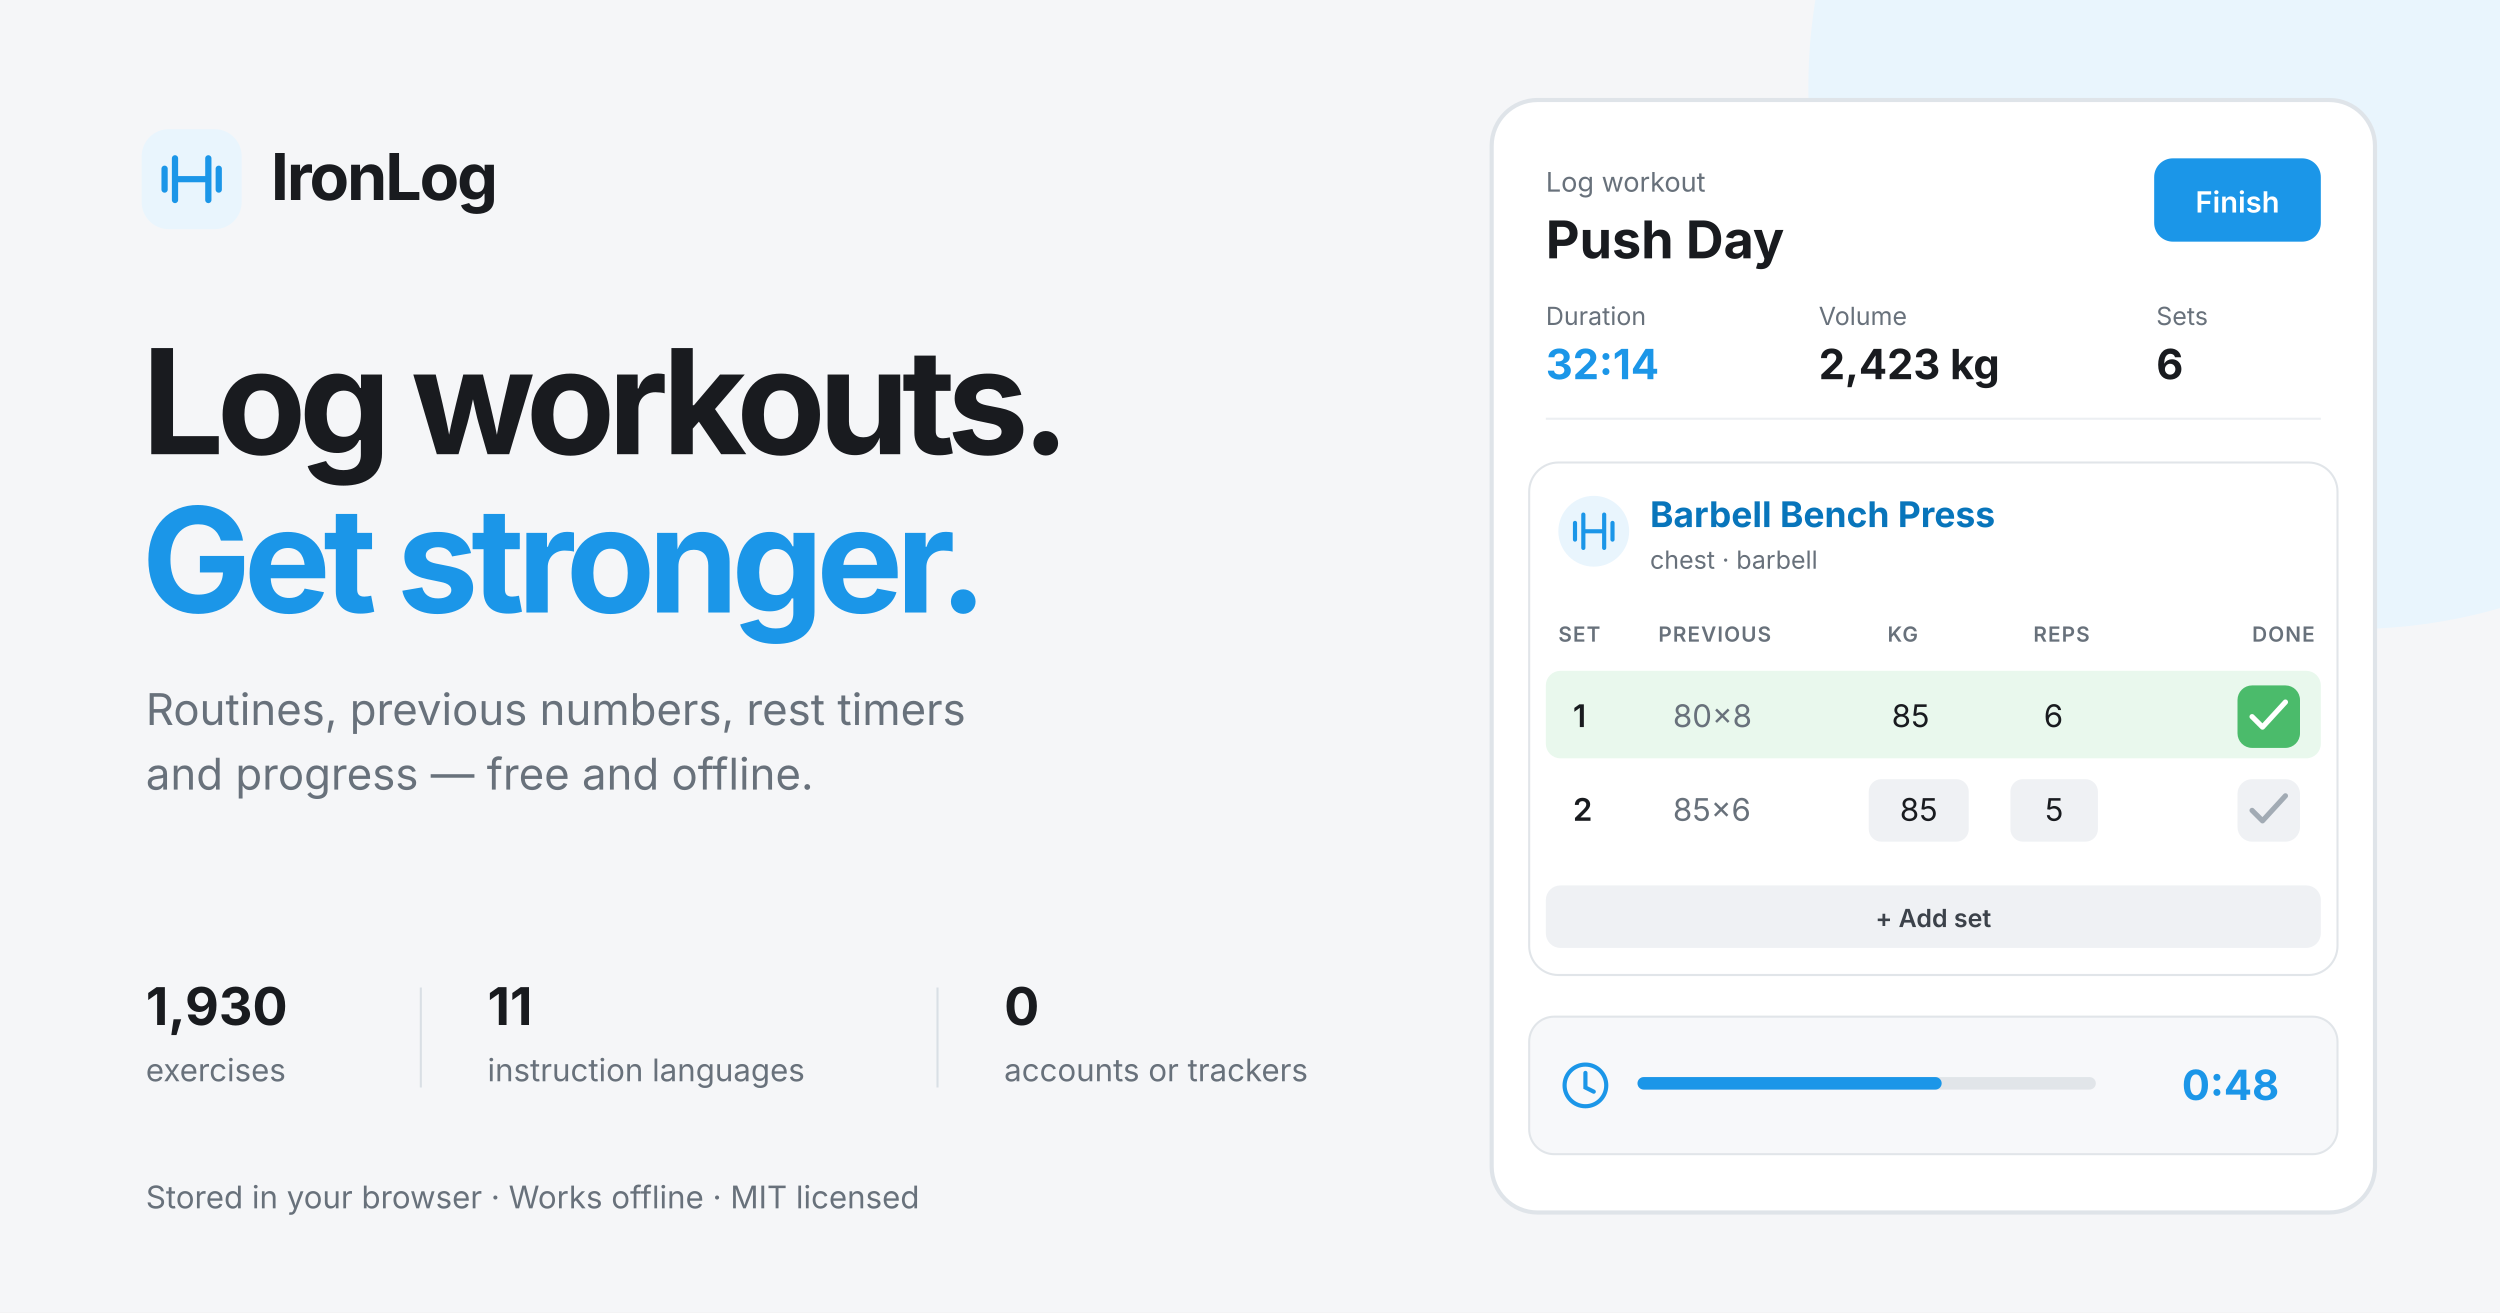
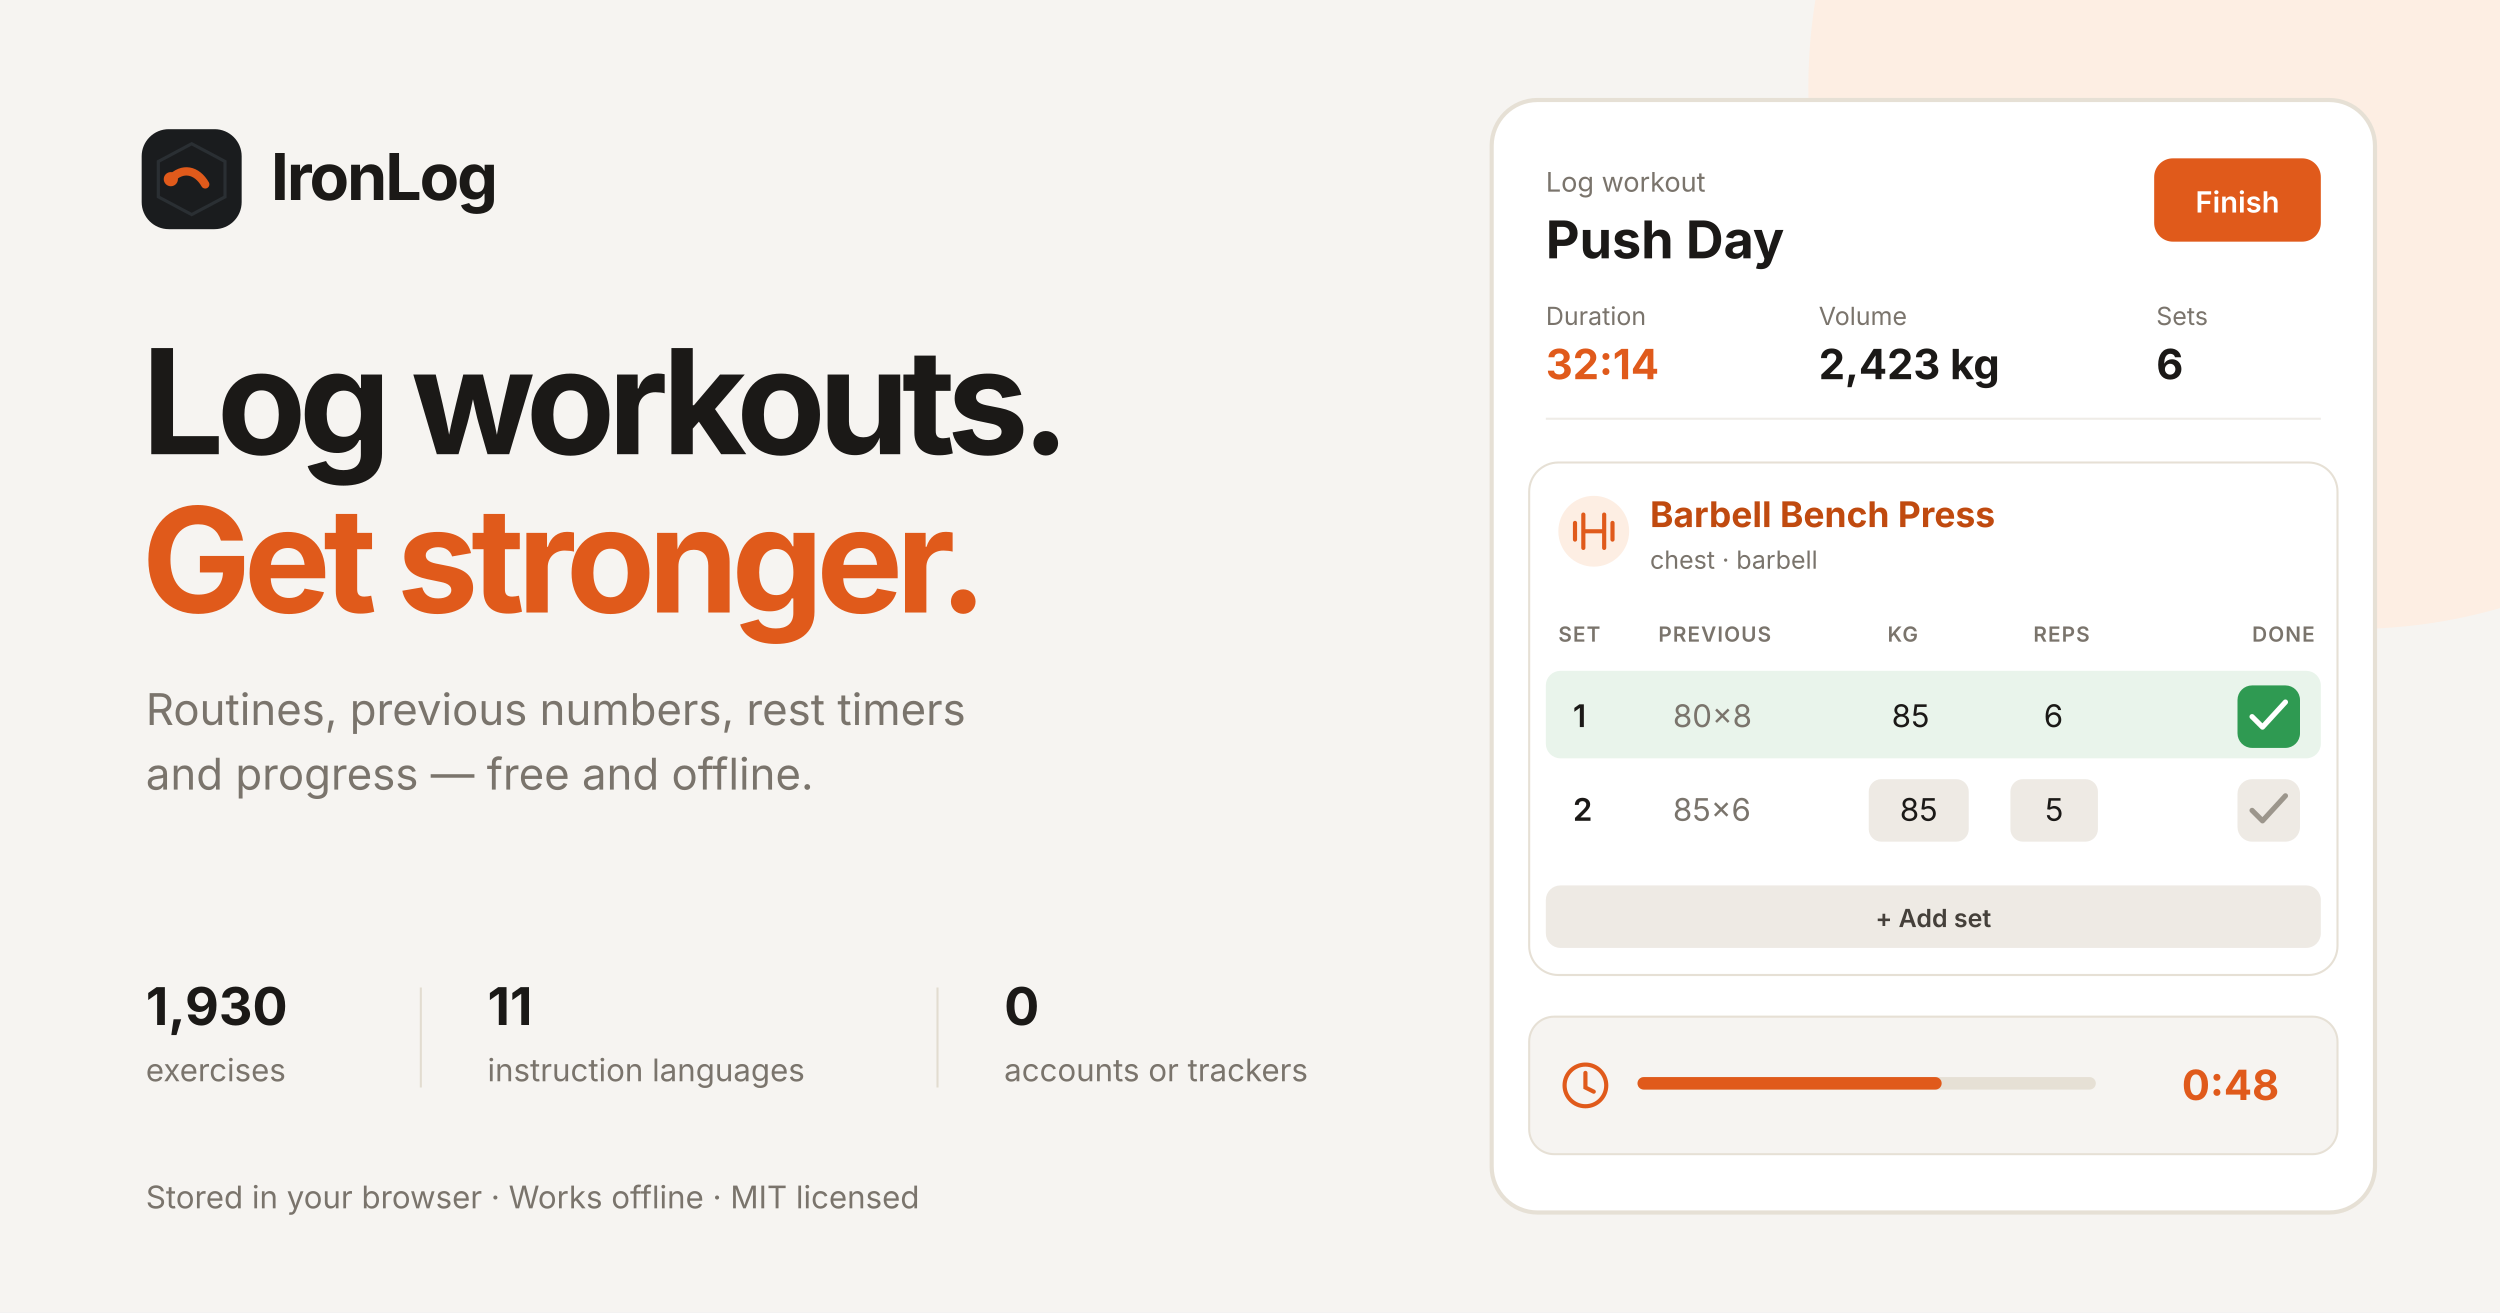
<svg xmlns="http://www.w3.org/2000/svg" width="1200" height="630" viewBox="0 0 1200 630" role="img" aria-labelledby="title description">
-   <rect width="1200" height="630" fill="#f5f6f8" />
-   <circle cx="1128" cy="42" r="260" fill="#e9f5fd" />
+   <rect width="1200" height="630" fill="#f6f4f1" />
+   <circle cx="1128" cy="42" r="260" fill="#fdeee3" />
  <g transform="translate(68 62)">
-     <rect width="48" height="48" rx="13" fill="#e9f5fd" />
-     <g stroke="#1b96e8" stroke-width="3" stroke-linecap="round" fill="none">
-       <path d="M11 19v10M16 14v20M32 14v20M37 19v10M16 24h16" />
-     </g>
-     <text x="62" y="34" fill="#191b1f" font-family="Inter, Helvetica Neue, Arial, sans-serif" font-size="31" font-weight="700" letter-spacing="-1">IronLog</text>
+     <rect width="48" height="48" rx="13" fill="#1a1c1e" />
+     <path d="M24 7 40 15.5v17L24 41 8 32.5v-17Z" fill="none" stroke="#2a2f33" stroke-width="1.5" />
+     <path d="M14 24C19.5 18 26.5 19.5 30.5 26.5" fill="none" stroke="#e05a1b" stroke-width="4" stroke-linecap="round" />
+     <circle cx="14" cy="24" r="3.4" fill="#e05a1b" />
+     <text x="62" y="34" fill="#1b1917" font-family="Inter, Helvetica Neue, Arial, sans-serif" font-size="31" font-weight="700" letter-spacing="-1">IronLog</text>
  </g>
  <g font-family="Inter, Helvetica Neue, Arial, sans-serif" font-weight="700" letter-spacing="-3.5">
-     <text x="68" y="218" fill="#191b1f" font-size="70">Log workouts.</text>
-     <text x="68" y="294" fill="#1b96e8" font-size="70">Get stronger.</text>
+     <text x="68" y="218" fill="#1b1917" font-size="70">Log workouts.</text>
+     <text x="68" y="294" fill="#e05a1b" font-size="70">Get stronger.</text>
  </g>
-   <text x="70" y="348" fill="#68717b" font-family="Inter, Helvetica Neue, Arial, sans-serif" font-size="21">
+   <text x="70" y="348" fill="#7a746c" font-family="Inter, Helvetica Neue, Arial, sans-serif" font-size="21">
    <tspan x="70" dy="0">Routines, previous numbers, rest timers</tspan>
    <tspan x="70" dy="31">and progress — free and offline.</tspan>
  </text>
  <g transform="translate(70 492)" font-family="Inter, Helvetica Neue, Arial, sans-serif">
-     <text y="0" fill="#191b1f" font-size="25" font-weight="700">1,930</text>
-     <text y="27" fill="#68717b" font-size="15">exercises</text>
-     <line x1="132" y1="-18" x2="132" y2="30" stroke="#d9dfe5" />
-     <text x="164" y="0" fill="#191b1f" font-size="25" font-weight="700">11</text>
-     <text x="164" y="27" fill="#68717b" font-size="15">instruction languages</text>
-     <line x1="380" y1="-18" x2="380" y2="30" stroke="#d9dfe5" />
-     <text x="412" y="0" fill="#191b1f" font-size="25" font-weight="700">0</text>
-     <text x="412" y="27" fill="#68717b" font-size="15">accounts or trackers</text>
+     <text y="0" fill="#1b1917" font-size="25" font-weight="700">1,930</text>
+     <text y="27" fill="#7a746c" font-size="15">exercises</text>
+     <line x1="132" y1="-18" x2="132" y2="30" stroke="#e2dcd0" />
+     <text x="164" y="0" fill="#1b1917" font-size="25" font-weight="700">11</text>
+     <text x="164" y="27" fill="#7a746c" font-size="15">instruction languages</text>
+     <line x1="380" y1="-18" x2="380" y2="30" stroke="#e2dcd0" />
+     <text x="412" y="0" fill="#1b1917" font-size="25" font-weight="700">0</text>
+     <text x="412" y="27" fill="#7a746c" font-size="15">accounts or trackers</text>
  </g>
-   <text x="70" y="580" fill="#68717b" font-family="Inter, Helvetica Neue, Arial, sans-serif" font-size="15">Stored in your browser · Works offline · MIT licensed</text>
+   <text x="70" y="580" fill="#7a746c" font-family="Inter, Helvetica Neue, Arial, sans-serif" font-size="15">Stored in your browser · Works offline · MIT licensed</text>
  <g transform="translate(716 48)">
-     <rect width="424" height="534" rx="22" fill="#ffffff" stroke="#dfe4e9" stroke-width="2" />
-     <text x="26" y="44" fill="#68717b" font-family="Inter, Helvetica Neue, Arial, sans-serif" font-size="13">Log workout</text>
-     <text x="26" y="76" fill="#191b1f" font-family="Inter, Helvetica Neue, Arial, sans-serif" font-size="25" font-weight="700">Push Day</text>
-     <rect x="318" y="28" width="80" height="40" rx="9" fill="#1b96e8" />
+     <rect width="424" height="534" rx="22" fill="#ffffff" stroke="#e6e0d5" stroke-width="2" />
+     <text x="26" y="44" fill="#7a746c" font-family="Inter, Helvetica Neue, Arial, sans-serif" font-size="13">Log workout</text>
+     <text x="26" y="76" fill="#1b1917" font-family="Inter, Helvetica Neue, Arial, sans-serif" font-size="25" font-weight="700">Push Day</text>
+     <rect x="318" y="28" width="80" height="40" rx="9" fill="#e05a1b" />
    <text x="358" y="54" fill="#ffffff" font-family="Inter, Helvetica Neue, Arial, sans-serif" font-size="14" font-weight="600" text-anchor="middle">Finish</text>
    <g font-family="Inter, Helvetica Neue, Arial, sans-serif">
-       <text x="26" y="108" fill="#68717b" font-size="12">Duration</text>
-       <text x="26" y="134" fill="#1b96e8" font-size="20" font-weight="650">32:14</text>
-       <text x="157" y="108" fill="#68717b" font-size="12">Volume</text>
-       <text x="157" y="134" fill="#191b1f" font-size="20" font-weight="650">2,423 kg</text>
-       <text x="319" y="108" fill="#68717b" font-size="12">Sets</text>
-       <text x="319" y="134" fill="#191b1f" font-size="20" font-weight="650">6</text>
+       <text x="26" y="108" fill="#7a746c" font-size="12">Duration</text>
+       <text x="26" y="134" fill="#e05a1b" font-size="20" font-weight="650">32:14</text>
+       <text x="157" y="108" fill="#7a746c" font-size="12">Volume</text>
+       <text x="157" y="134" fill="#1b1917" font-size="20" font-weight="650">2,423 kg</text>
+       <text x="319" y="108" fill="#7a746c" font-size="12">Sets</text>
+       <text x="319" y="134" fill="#1b1917" font-size="20" font-weight="650">6</text>
    </g>
-     <line x1="26" y1="153" x2="398" y2="153" stroke="#eceff2" />
-     <rect x="18" y="174" width="388" height="246" rx="14" fill="#ffffff" stroke="#e1e5e9" />
-     <circle cx="49" cy="207" r="17" fill="#e9f5fd" />
-     <g stroke="#1b96e8" stroke-width="2" stroke-linecap="round">
-       <path d="M40 203v8M44 199v16M54 199v16M58 203v8M44 207h10" />
-     </g>
-     <text x="76" y="205" fill="#0875bb" font-family="Inter, Helvetica Neue, Arial, sans-serif" font-size="17" font-weight="650">Barbell Bench Press</text>
-     <text x="76" y="225" fill="#68717b" font-family="Inter, Helvetica Neue, Arial, sans-serif" font-size="12">chest · barbell</text>
-     <g fill="#68717b" font-family="Inter, Helvetica Neue, Arial, sans-serif" font-size="10" font-weight="600" letter-spacing=".5">
+     <line x1="26" y1="153" x2="398" y2="153" stroke="#efece7" />
+     <rect x="18" y="174" width="388" height="246" rx="14" fill="#ffffff" stroke="#e6e0d5" />
+     <circle cx="49" cy="207" r="17" fill="#fdeee3" />
+     <path d="M40 203v8M44 199v16M54 199v16M58 203v8M44 207h10" fill="none" stroke="#e05a1b" stroke-width="2" stroke-linecap="round" />
+     <text x="76" y="205" fill="#c04a0f" font-family="Inter, Helvetica Neue, Arial, sans-serif" font-size="17" font-weight="650">Barbell Bench Press</text>
+     <text x="76" y="225" fill="#7a746c" font-family="Inter, Helvetica Neue, Arial, sans-serif" font-size="12">chest · barbell</text>
+     <g fill="#7a746c" font-family="Inter, Helvetica Neue, Arial, sans-serif" font-size="10" font-weight="600" letter-spacing=".5">
      <text x="32" y="260">SET</text>
      <text x="80" y="260">PREVIOUS</text>
      <text x="190" y="260">KG</text>
      <text x="260" y="260">REPS</text>
      <text x="365" y="260">DONE</text>
    </g>
    <g font-family="Inter, Helvetica Neue, Arial, sans-serif" font-size="15">
-       <rect x="26" y="274" width="372" height="42" rx="7" fill="#e9f8ed" />
-       <text x="39" y="301" fill="#191b1f" font-weight="600">1</text>
-       <text x="87" y="301" fill="#68717b">80×8</text>
-       <text x="192" y="301" fill="#191b1f">85</text>
-       <text x="265" y="301" fill="#191b1f">6</text>
-       <rect x="358" y="281" width="30" height="30" rx="7" fill="#4bbb6b" />
+       <rect x="26" y="274" width="372" height="42" rx="7" fill="#e9f4eb" />
+       <text x="39" y="301" fill="#1b1917" font-weight="600">1</text>
+       <text x="87" y="301" fill="#7a746c">80×8</text>
+       <text x="192" y="301" fill="#1b1917">85</text>
+       <text x="265" y="301" fill="#1b1917">6</text>
+       <rect x="358" y="281" width="30" height="30" rx="7" fill="#2f9a52" />
      <path d="M365 296l5 5 11-12" fill="none" stroke="#ffffff" stroke-width="2.5" stroke-linecap="round" stroke-linejoin="round" />
-       <text x="39" y="346" fill="#191b1f" font-weight="600">2</text>
-       <text x="87" y="346" fill="#68717b">85×6</text>
-       <rect x="181" y="326" width="48" height="30" rx="6" fill="#eff1f4" />
-       <text x="205" y="346" fill="#191b1f" text-anchor="middle">85</text>
-       <rect x="249" y="326" width="42" height="30" rx="6" fill="#eff1f4" />
-       <text x="270" y="346" fill="#191b1f" text-anchor="middle">5</text>
-       <rect x="358" y="326" width="30" height="30" rx="7" fill="#eff1f4" />
-       <path d="M365 341l5 5 11-12" fill="none" stroke="#a2abb4" stroke-width="2.5" stroke-linecap="round" stroke-linejoin="round" />
+       <text x="39" y="346" fill="#1b1917" font-weight="600">2</text>
+       <text x="87" y="346" fill="#7a746c">85×6</text>
+       <rect x="181" y="326" width="48" height="30" rx="6" fill="#eeeae4" />
+       <text x="205" y="346" fill="#1b1917" text-anchor="middle">85</text>
+       <rect x="249" y="326" width="42" height="30" rx="6" fill="#eeeae4" />
+       <text x="270" y="346" fill="#1b1917" text-anchor="middle">5</text>
+       <rect x="358" y="326" width="30" height="30" rx="7" fill="#eeeae4" />
+       <path d="M365 341l5 5 11-12" fill="none" stroke="#9c968c" stroke-width="2.5" stroke-linecap="round" stroke-linejoin="round" />
    </g>
-     <rect x="26" y="377" width="372" height="30" rx="7" fill="#eff1f4" />
-     <text x="212" y="397" fill="#3c424a" font-family="Inter, Helvetica Neue, Arial, sans-serif" font-size="12" font-weight="600" text-anchor="middle">+ Add set</text>
-     <rect x="18" y="440" width="388" height="66" rx="12" fill="#f7f8fa" stroke="#e1e5e9" />
-     <circle cx="45" cy="473" r="10" fill="none" stroke="#1b96e8" stroke-width="2" />
-     <path d="M45 467v7l4 2" fill="none" stroke="#1b96e8" stroke-width="2" stroke-linecap="round" />
-     <rect x="70" y="469" width="220" height="6" rx="3" fill="#e1e5e9" />
-     <rect x="70" y="469" width="146" height="6" rx="3" fill="#1b96e8" />
-     <text x="378" y="480" fill="#1b96e8" font-family="Inter, Helvetica Neue, Arial, sans-serif" font-size="20" font-weight="650" text-anchor="end">0:48</text>
+     <rect x="26" y="377" width="372" height="30" rx="7" fill="#eeeae4" />
+     <text x="212" y="397" fill="#45403a" font-family="Inter, Helvetica Neue, Arial, sans-serif" font-size="12" font-weight="600" text-anchor="middle">+ Add set</text>
+     <rect x="18" y="440" width="388" height="66" rx="12" fill="#f6f4f1" stroke="#e6e0d5" />
+     <circle cx="45" cy="473" r="10" fill="none" stroke="#e05a1b" stroke-width="2" />
+     <path d="M45 467v7l4 2" fill="none" stroke="#e05a1b" stroke-width="2" stroke-linecap="round" />
+     <rect x="70" y="469" width="220" height="6" rx="3" fill="#e6e0d5" />
+     <rect x="70" y="469" width="146" height="6" rx="3" fill="#e05a1b" />
+     <text x="378" y="480" fill="#e05a1b" font-family="Inter, Helvetica Neue, Arial, sans-serif" font-size="20" font-weight="650" text-anchor="end">0:48</text>
  </g>
</svg>
